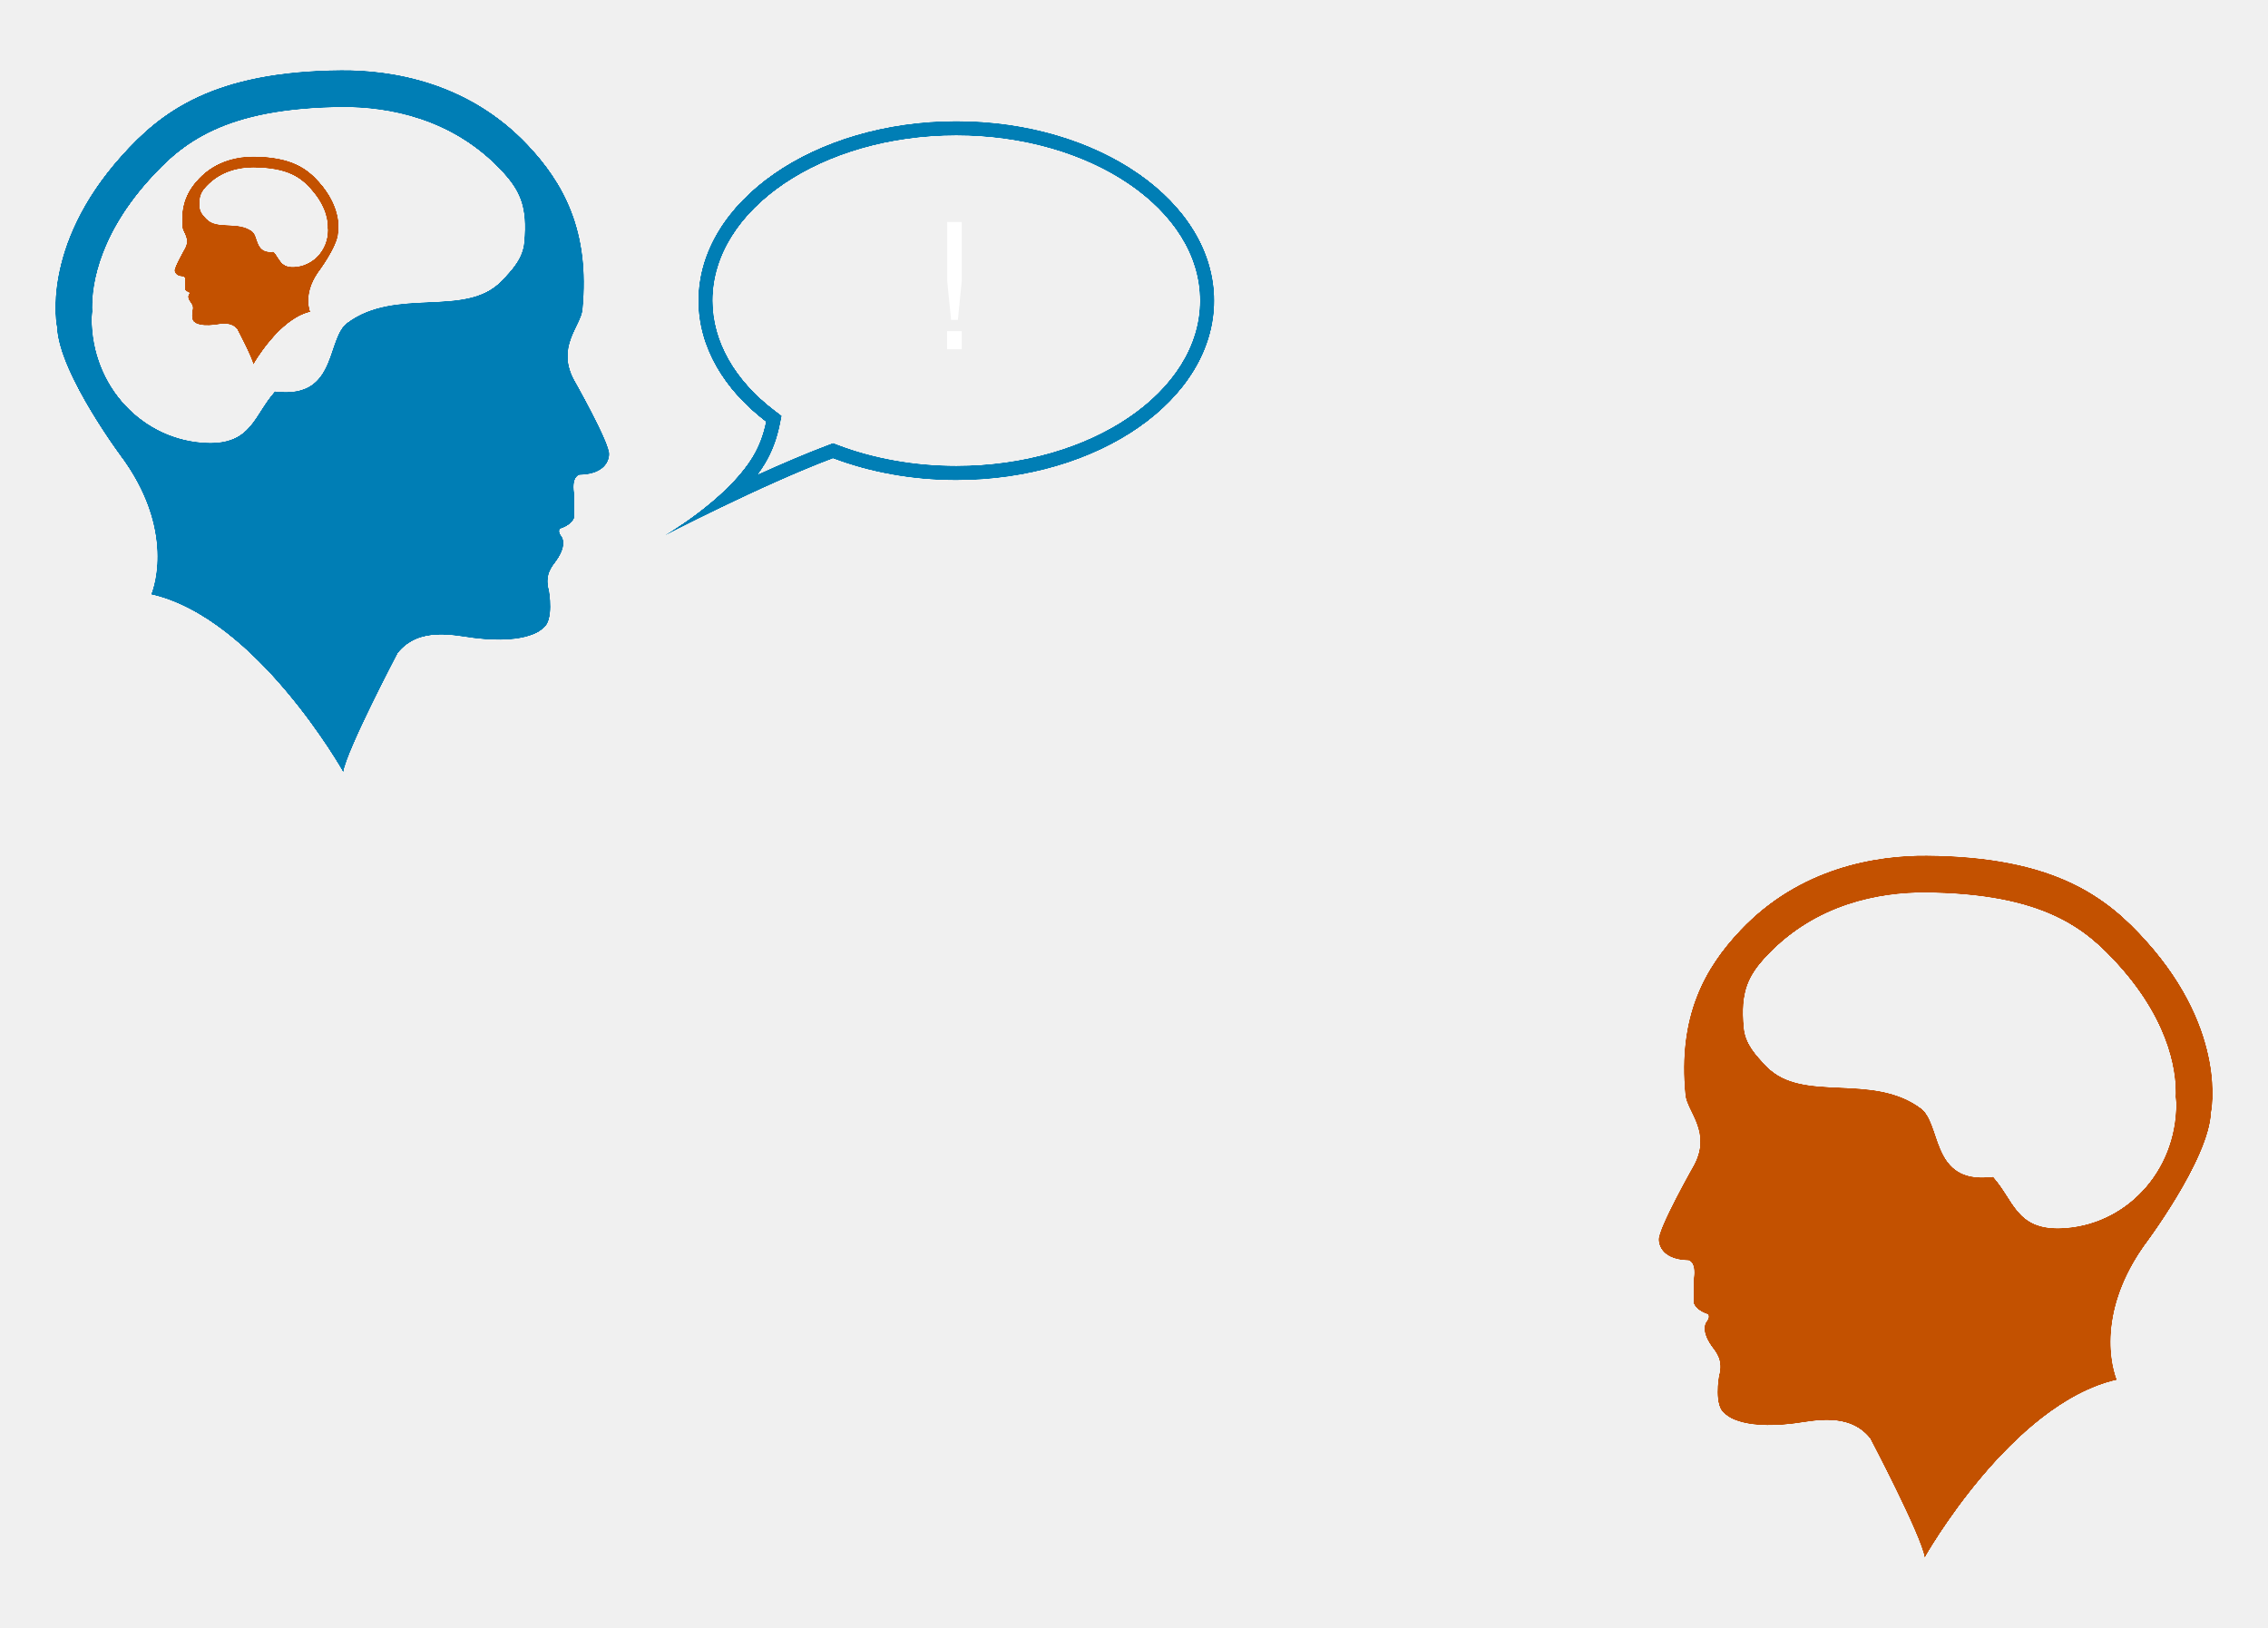
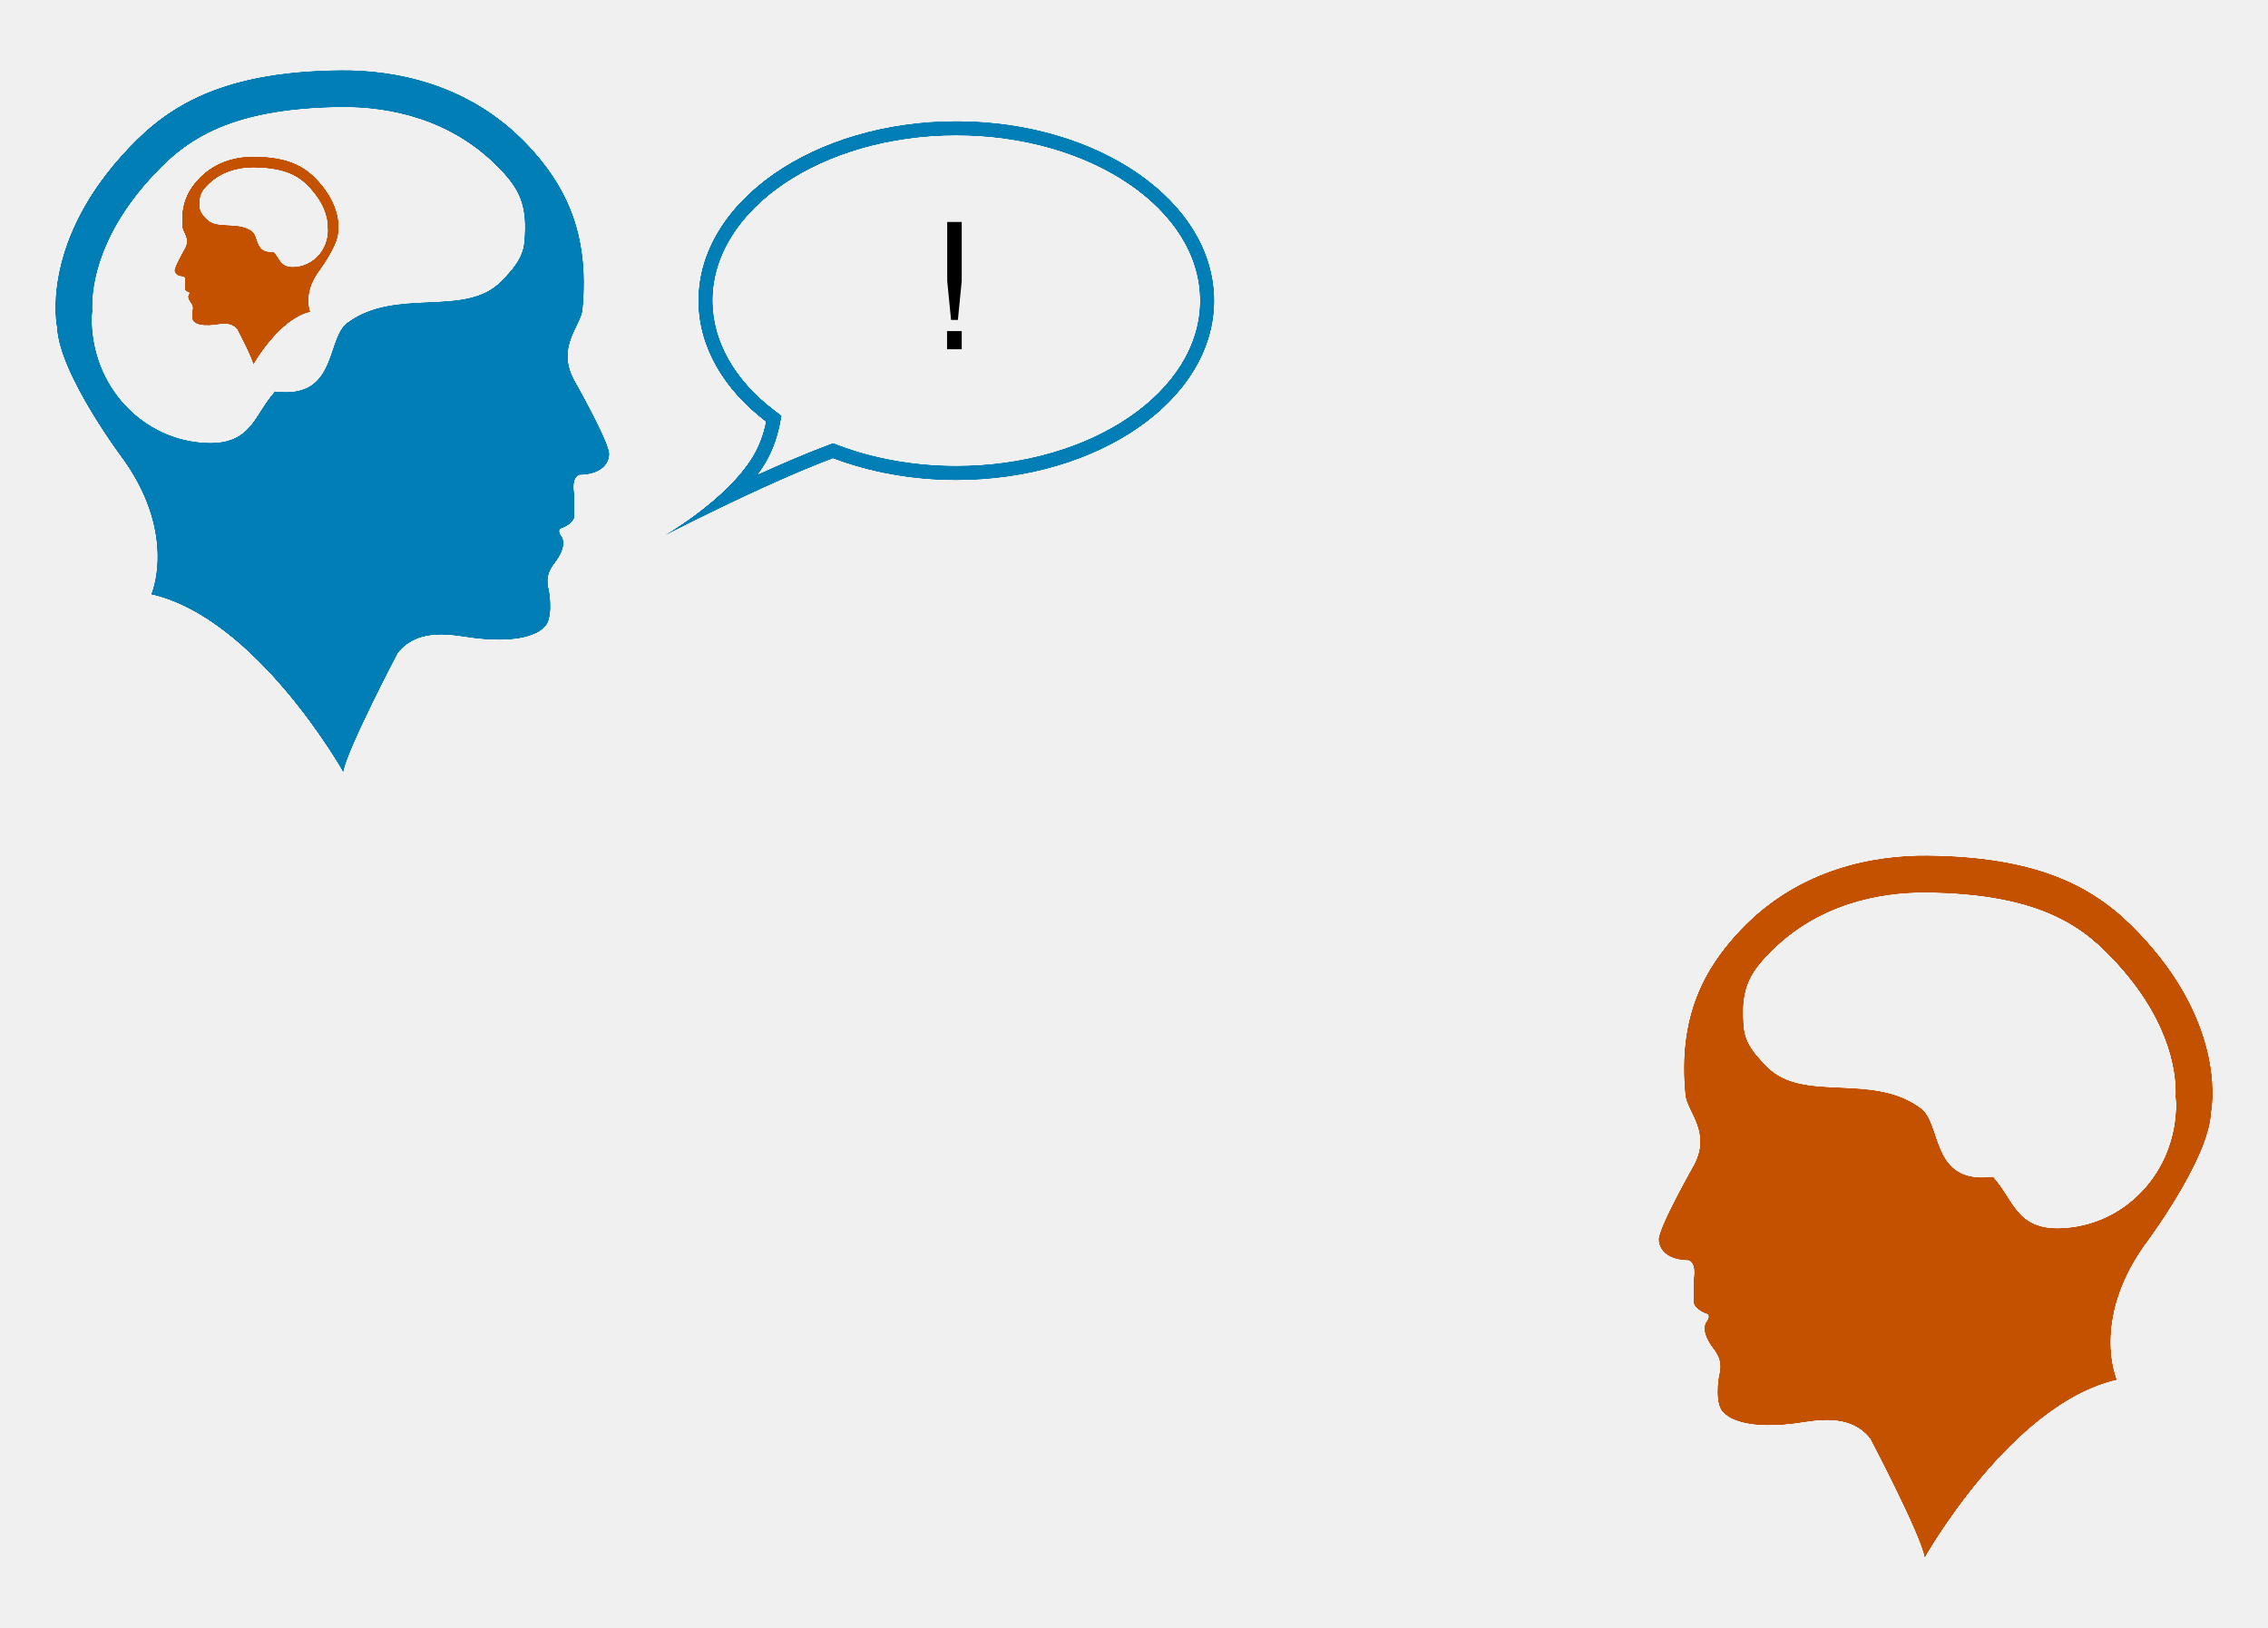
<svg xmlns="http://www.w3.org/2000/svg" width="654.469pt" height="469.861pt" viewBox="0 0 654.469 469.861" version="1.1" id="svg2">
  <defs id="defs4">
    <g id="g6">
      <symbol overflow="visible" id="glyph0-0" style="overflow:visible">
        <path style="stroke:none" d="" id="path9" />
      </symbol>
      <symbol overflow="visible" id="glyph0-1" style="overflow:visible">
        <path style="stroke:none" d="m 10.922,-10.688 c 0,-0.109 -0.094,-0.219 -0.219,-0.219 -0.203,0 -1.156,0.891 -1.641,1.766 -0.438,-1.125 -1.203,-1.781 -2.266,-1.781 -2.812,0 -5.828,3.609 -5.828,7.281 0,2.453 1.438,3.891 3.125,3.891 1.312,0 2.406,-1 2.922,-1.562 L 7.031,-1.281 6.094,2.422 5.875,3.328 C 5.656,4.062 5.281,4.062 4.109,4.094 c -0.266,0 -0.516,0 -0.516,0.469 0,0.172 0.141,0.25 0.328,0.25 0.344,0 0.781,-0.047 1.141,-0.047 l 2.516,0 c 0.375,0 0.797,0.047 1.172,0.047 0.141,0 0.438,0 0.438,-0.469 0,-0.25 -0.188,-0.25 -0.562,-0.25 -1.172,0 -1.234,-0.172 -1.234,-0.375 0,-0.125 0.016,-0.156 0.094,-0.469 z M 7.438,-2.953 C 7.312,-2.531 7.312,-2.484 6.969,-2 c -0.547,0.688 -1.641,1.75 -2.812,1.75 -1.016,0 -1.578,-0.922 -1.578,-2.375 0,-1.359 0.766,-4.141 1.234,-5.188 0.844,-1.734 2.016,-2.625 2.984,-2.625 1.625,0 1.953,2.031 1.953,2.234 0,0.031 -0.078,0.344 -0.094,0.391 z m 0,0" id="path12" />
      </symbol>
      <symbol overflow="visible" id="glyph0-2" style="overflow:visible">
        <path style="stroke:none" d="m 4.828,0.094 c 0,-1.438 -0.469,-2.5 -1.484,-2.5 -0.797,0 -1.188,0.641 -1.188,1.188 C 2.156,-0.672 2.531,0 3.375,0 3.688,0 3.969,-0.094 4.188,-0.328 4.234,-0.375 4.266,-0.375 4.281,-0.375 c 0.062,0 0.062,0.344 0.062,0.469 0,0.828 -0.156,2.438 -1.594,4.047 C 2.484,4.438 2.484,4.484 2.484,4.531 c 0,0.125 0.125,0.25 0.234,0.25 0.203,0 2.109,-1.828 2.109,-4.688 z m 0,0" id="path15" />
      </symbol>
      <symbol overflow="visible" id="glyph0-3" style="overflow:visible">
        <path style="stroke:none" d="M 8.375,-3.141 C 8.281,-2.75 8.234,-2.656 7.906,-2.281 6.891,-0.969 5.844,-0.5 5.078,-0.5 4.266,-0.5 3.5,-1.141 3.5,-2.844 3.5,-4.156 4.234,-6.938 4.781,-8.047 5.5,-9.438 6.609,-10.438 7.656,-10.438 c 1.641,0 1.953,2.031 1.953,2.188 l -0.062,0.344 z m 1.531,-6.156 c -0.312,-0.719 -1.016,-1.625 -2.25,-1.625 -2.703,0 -5.766,3.391 -5.766,7.078 C 1.891,-1.266 3.438,0 5.031,0 6.344,0 7.516,-1.047 7.953,-1.531 L 7.406,0.688 C 7.062,2.062 6.906,2.672 6.016,3.547 5,4.562 4.062,4.562 3.516,4.562 2.781,4.562 2.156,4.516 1.531,4.312 c 0.797,-0.219 1,-0.922 1,-1.188 0,-0.406 -0.297,-0.797 -0.844,-0.797 -0.594,0 -1.234,0.5 -1.234,1.312 C 0.453,4.656 1.469,5.062 3.562,5.062 6.766,5.062 8.422,3 8.75,1.656 L 11.5,-9.438 c 0.078,-0.297 0.078,-0.344 0.078,-0.406 0,-0.344 -0.281,-0.609 -0.656,-0.609 -0.594,0 -0.938,0.484 -1.016,1.156 z m 0,0" id="path18" />
      </symbol>
      <symbol overflow="visible" id="glyph1-0" style="overflow:visible">
        <path style="stroke:none" d="" id="path21" />
      </symbol>
      <symbol overflow="visible" id="glyph1-1" style="overflow:visible">
        <path style="stroke:none" d="M 3.516,-2.297 C 2.781,-1.078 2.094,-0.656 1.094,-0.594 0.875,-0.578 0.703,-0.578 0.703,-0.203 0.703,-0.078 0.812,0 0.953,0 1.328,0 2.25,-0.047 2.625,-0.047 3.219,-0.047 3.891,0 4.469,0 c 0.109,0 0.359,0 0.359,-0.391 0,-0.188 -0.156,-0.203 -0.281,-0.203 -0.484,-0.047 -0.875,-0.219 -0.875,-0.703 0,-0.297 0.125,-0.516 0.391,-0.969 L 5.641,-4.875 l 5.266,0 c 0.016,0.188 0.016,0.344 0.047,0.531 0.062,0.547 0.297,2.688 0.297,3.078 0,0.625 -1.047,0.672 -1.375,0.672 -0.234,0 -0.453,0 -0.453,0.359 C 9.422,0 9.609,0 9.734,0 10.078,0 10.5,-0.047 10.844,-0.047 l 1.172,0 C 13.281,-0.047 14.188,0 14.219,0 c 0.141,0 0.359,0 0.359,-0.391 0,-0.203 -0.188,-0.203 -0.484,-0.203 -1.141,0 -1.156,-0.188 -1.219,-0.812 L 11.609,-14.297 C 11.562,-14.703 11.484,-14.75 11.25,-14.75 c -0.203,0 -0.328,0.047 -0.516,0.359 z m 2.469,-3.172 4.156,-6.953 0.703,6.953 z m 0,0" id="path24" />
      </symbol>
      <symbol overflow="visible" id="glyph1-2" style="overflow:visible">
        <path style="stroke:none" d="m 7.562,-12.703 c 0.188,-0.766 0.266,-0.812 1.078,-0.812 l 2.672,0 c 2.344,0 2.344,1.984 2.344,2.172 0,1.672 -1.672,3.797 -4.406,3.797 l -2.969,0 z M 11.047,-7.375 c 2.25,-0.406 4.297,-1.984 4.297,-3.875 0,-1.625 -1.422,-2.859 -3.75,-2.859 l -6.641,0 c -0.391,0 -0.578,0 -0.578,0.391 0,0.203 0.188,0.203 0.5,0.203 1.266,0 1.266,0.172 1.266,0.406 0,0.031 0,0.156 -0.094,0.469 L 3.266,-1.531 c -0.188,0.719 -0.234,0.938 -1.672,0.938 -0.391,0 -0.609,0 -0.609,0.359 C 0.984,0 1.109,0 1.531,0 l 7.078,0 c 3.172,0 5.609,-2.391 5.609,-4.484 0,-1.688 -1.5,-2.719 -3.172,-2.891 z M 8.125,-0.594 l -2.797,0 c -0.281,0 -0.328,0 -0.453,-0.031 -0.234,-0.016 -0.25,-0.062 -0.25,-0.219 0,-0.141 0.047,-0.266 0.078,-0.453 L 6.156,-7.125 l 3.875,0 c 2.438,0 2.438,2.266 2.438,2.438 0,1.984 -1.797,4.094 -4.344,4.094 z m 0,0" id="path27" />
      </symbol>
      <symbol overflow="visible" id="glyph2-0" style="overflow:visible">
        <path style="stroke:none" d="" id="path30" />
      </symbol>
      <symbol overflow="visible" id="glyph2-1" style="overflow:visible">
        <path style="stroke:none" d="m 9.109,7.266 c 0,-0.031 0,-0.094 -0.094,-0.188 C 7.641,5.688 3.984,1.875 3.984,-7.406 c 0,-9.281 3.609,-13.062 5.062,-14.547 0,-0.031 0.062,-0.094 0.062,-0.188 0,-0.078 -0.094,-0.141 -0.219,-0.141 -0.328,0 -2.844,2.203 -4.312,5.469 -1.484,3.312 -1.906,6.516 -1.906,9.375 0,2.141 0.219,5.766 2,9.609 1.422,3.094 3.859,5.266 4.219,5.266 0.156,0 0.219,-0.062 0.219,-0.172 z m 0,0" id="path33" />
      </symbol>
      <symbol overflow="visible" id="glyph2-2" style="overflow:visible">
        <path style="stroke:none" d="m 7.828,-7.406 c 0,-2.141 -0.219,-5.766 -2,-9.609 -1.422,-3.094 -3.859,-5.266 -4.219,-5.266 -0.094,0 -0.219,0.031 -0.219,0.172 0,0.062 0.031,0.094 0.062,0.156 1.438,1.484 5.062,5.266 5.062,14.516 0,9.281 -3.594,13.062 -5.062,14.547 -0.031,0.062 -0.062,0.094 -0.062,0.156 0,0.141 0.125,0.172 0.219,0.172 0.328,0 2.859,-2.203 4.312,-5.469 1.484,-3.312 1.906,-6.516 1.906,-9.375 z m 0,0" id="path36" />
      </symbol>
      <symbol overflow="visible" id="glyph2-3" style="overflow:visible">
        <path style="stroke:none" d="m 19.125,-9.547 c 0.453,0 0.891,0 0.891,-0.516 0,-0.531 -0.5,-0.531 -1,-0.531 l -16.641,0 c -0.5,0 -1,0 -1,0.531 0,0.516 0.438,0.516 0.891,0.516 z M 19.016,-4.25 c 0.5,0 1,0 1,-0.547 0,-0.5 -0.438,-0.5 -0.891,-0.5 l -16.859,0 c -0.453,0 -0.891,0 -0.891,0.5 0,0.547 0.5,0.547 1,0.547 z m 0,0" id="path39" />
      </symbol>
      <symbol overflow="visible" id="glyph3-0" style="overflow:visible">
        <path style="stroke:none" d="" id="path42" />
      </symbol>
      <symbol overflow="visible" id="glyph3-1" style="overflow:visible">
        <path style="stroke:none" d="m 10.5,-13.156 0,1.281 c 1.844,0 2.047,0 2.047,1.172 l 0,5.828 c 0,2.25 -1.328,4.078 -3.656,4.078 -2.234,0 -2.344,-0.75 -2.344,-2.391 l 0,-10.203 -5.297,0.234 0,1.281 c 1.844,0 2.047,0 2.047,1.172 l 0,7.047 c 0,2.969 2,3.828 5.188,3.828 0.703,0 2.906,0 4.188,-2.406 l 0.031,0 0,2.406 L 17.844,0 l 0,-1.281 c -1.844,0 -2.047,0 -2.047,-1.156 l 0,-10.953 z m 0,0" id="path45" />
      </symbol>
      <symbol overflow="visible" id="glyph3-2" style="overflow:visible">
        <path style="stroke:none" d="m 14.719,-11.281 c 0.188,-0.406 0.312,-0.656 2.203,-0.656 l 0,-1.266 c -1,0.047 -1.125,0.047 -2.344,0.047 -0.797,0 -0.859,0 -2.562,-0.047 l 0,1.266 c 0.031,0 1.438,0 1.438,0.391 0,0.094 -0.094,0.266 -0.125,0.359 l -3.484,7.5 -3.797,-8.25 1.625,0 0,-1.266 c -0.703,0.047 -2.734,0.047 -3.562,0.047 -0.859,0 -2.625,0 -3.391,-0.047 l 0,1.266 1.906,0 L 8.125,0 C 7.969,0.359 7.562,1.219 7.406,1.578 6.781,2.922 5.828,4.969 3.75,4.969 c -0.125,0 -0.484,0 -0.812,-0.172 C 3,4.766 3.891,4.406 3.891,3.266 c 0,-0.969 -0.703,-1.594 -1.594,-1.594 -0.922,0 -1.641,0.625 -1.641,1.625 0,1.406 1.312,2.656 3.094,2.656 2.438,0 4.047,-2.203 4.641,-3.516 z m 0,0" id="path48" />
      </symbol>
      <symbol overflow="visible" id="glyph4-0" style="overflow:visible">
        <path style="stroke:none" d="" id="path51" />
      </symbol>
      <symbol overflow="visible" id="glyph4-1" style="overflow:visible">
        <path style="stroke:none" d="m 3.938,-17.688 c 0,-0.453 0,-0.891 -0.5,-0.891 -0.484,0 -0.484,0.438 -0.484,0.891 l 0,22.984 c 0,0.453 0,0.891 0.484,0.891 0.5,0 0.5,-0.438 0.5,-0.891 z m 0,0" id="path54" />
      </symbol>
    </g>
    <clipPath id="clip1">
      <path d="m 264,326 8,0 0,30.105 -8,0 z m 0,0" id="path57" />
    </clipPath>
    <clipPath id="clip2">
      <path d="m 309,326 7,0 0,30.105 -7,0 z m 0,0" id="path60" />
    </clipPath>
    <filter style="color-interpolation-filters:sRGB" id="filter4267">
      <feColorMatrix type="hueRotate" values="180" result="color1" id="feColorMatrix4269" />
      <feColorMatrix values="-1 0 0 0 1 0 -1 0 0 1 0 0 -1 0 1 -0.21 -0.72 -0.07 2 0 " result="color2" id="feColorMatrix4271" />
    </filter>
    <filter style="color-interpolation-filters:sRGB" id="filter4273">
      <feColorMatrix type="hueRotate" values="180" result="color1" id="feColorMatrix4275" />
      <feColorMatrix values="-1 0 0 0 1 0 -1 0 0 1 0 0 -1 0 1 -0.21 -0.72 -0.07 2 0 " result="color2" id="feColorMatrix4277" />
    </filter>
    <filter style="color-interpolation-filters:sRGB" id="filter4279">
      <feColorMatrix type="hueRotate" values="180" result="color1" id="feColorMatrix4281" />
      <feColorMatrix values="-1 0 0 0 1 0 -1 0 0 1 0 0 -1 0 1 -0.21 -0.72 -0.07 2 0 " result="color2" id="feColorMatrix4283" />
    </filter>
    <filter style="color-interpolation-filters:sRGB" id="filter4285">
      <feColorMatrix type="hueRotate" values="180" result="color1" id="feColorMatrix4287" />
      <feColorMatrix values="-1 0 0 0 1 0 -1 0 0 1 0 0 -1 0 1 -0.21 -0.72 -0.07 2 0 " result="color2" id="feColorMatrix4289" />
    </filter>
    <filter style="color-interpolation-filters:sRGB" id="filter4291">
      <feColorMatrix type="hueRotate" values="180" result="color1" id="feColorMatrix4293" />
      <feColorMatrix values="-1 0 0 0 1 0 -1 0 0 1 0 0 -1 0 1 -0.21 -0.72 -0.07 2 0 " result="color2" id="feColorMatrix4295" />
    </filter>
    <filter style="color-interpolation-filters:sRGB" id="filter4297">
      <feColorMatrix type="hueRotate" values="180" result="color1" id="feColorMatrix4299" />
      <feColorMatrix values="-1 0 0 0 1 0 -1 0 0 1 0 0 -1 0 1 -0.21 -0.72 -0.07 2 0 " result="color2" id="feColorMatrix4301" />
    </filter>
    <filter style="color-interpolation-filters:sRGB" id="filter4303">
      <feColorMatrix type="hueRotate" values="180" result="color1" id="feColorMatrix4305" />
      <feColorMatrix values="-1 0 0 0 1 0 -1 0 0 1 0 0 -1 0 1 -0.21 -0.72 -0.07 2 0 " result="color2" id="feColorMatrix4307" />
    </filter>
    <filter style="color-interpolation-filters:sRGB" id="filter4309">
      <feColorMatrix type="hueRotate" values="180" result="color1" id="feColorMatrix4311" />
      <feColorMatrix values="-1 0 0 0 1 0 -1 0 0 1 0 0 -1 0 1 -0.21 -0.72 -0.07 2 0 " result="color2" id="feColorMatrix4313" />
    </filter>
    <filter style="color-interpolation-filters:sRGB" id="filter4315">
      <feColorMatrix type="hueRotate" values="180" result="color1" id="feColorMatrix4317" />
      <feColorMatrix values="-1 0 0 0 1 0 -1 0 0 1 0 0 -1 0 1 -0.21 -0.72 -0.07 2 0 " result="color2" id="feColorMatrix4319" />
    </filter>
    <filter style="color-interpolation-filters:sRGB" id="filter4321">
      <feColorMatrix type="hueRotate" values="180" result="color1" id="feColorMatrix4323" />
      <feColorMatrix values="-1 0 0 0 1 0 -1 0 0 1 0 0 -1 0 1 -0.21 -0.72 -0.07 2 0 " result="color2" id="feColorMatrix4325" />
    </filter>
    <filter style="color-interpolation-filters:sRGB" id="filter4315-4">
      <feColorMatrix type="hueRotate" values="180" result="color1" id="feColorMatrix4317-9" />
      <feColorMatrix values="-1 0 0 0 1 0 -1 0 0 1 0 0 -1 0 1 -0.21 -0.72 -0.07 2 0 " result="color2" id="feColorMatrix4319-0" />
    </filter>
    <filter style="color-interpolation-filters:sRGB" id="filter4315-7">
      <feColorMatrix type="hueRotate" values="180" result="color1" id="feColorMatrix4317-95" />
      <feColorMatrix values="-1 0 0 0 1 0 -1 0 0 1 0 0 -1 0 1 -0.21 -0.72 -0.07 2 0 " result="color2" id="feColorMatrix4319-8" />
    </filter>
    <filter style="color-interpolation-filters:sRGB" id="filter4309-6">
      <feColorMatrix type="hueRotate" values="180" result="color1" id="feColorMatrix4311-3" />
      <feColorMatrix values="-1 0 0 0 1 0 -1 0 0 1 0 0 -1 0 1 -0.21 -0.72 -0.07 2 0 " result="color2" id="feColorMatrix4313-5" />
    </filter>
    <filter style="color-interpolation-filters:sRGB" id="filter4315-7-8">
      <feColorMatrix type="hueRotate" values="180" result="color1" id="feColorMatrix4317-95-8" />
      <feColorMatrix values="-1 0 0 0 1 0 -1 0 0 1 0 0 -1 0 1 -0.21 -0.72 -0.07 2 0 " result="color2" id="feColorMatrix4319-8-7" />
    </filter>
  </defs>
  <g transform="matrix(1.859646,0,0,1.859646,191.0228,34.96581)" id="g3" style="fill:#0fc8ff;fill-opacity:1;filter:url(#filter4303)">
    <path d="m 45.673,0 c 22.108,0 40.03,12.475 40.03,27.862 0,15.387 -17.922,27.862 -40.03,27.862 -6.931,0 -13.449,-1.227 -19.134,-3.384 C 15.319,56.564 0,64.542 0,64.542 c 0,0 9.989,-5.655 14.107,-12.521 1.052,-1.755 1.668,-3.595 2.021,-5.362 C 9.618,41.704 5.643,35.106 5.643,27.862 5.643,12.475 23.565,0 45.673,0 m 0,2.22 c -20.849,0 -37.811,11.503 -37.811,25.643 0,6.266 3.413,12.314 9.61,17.03 l 1.104,0.841 -0.271,1.36 c -0.445,2.23 -1.217,4.272 -2.294,6.069 -0.341,0.567 -0.717,1.127 -1.12,1.674 3.625,-1.646 7.421,-3.276 10.866,-4.573 l 0.785,-0.296 0.785,0.298 c 5.584,2.119 11.928,3.239 18.346,3.239 20.849,0 37.811,-11.503 37.811,-25.643 C 83.484,13.722 66.522,2.22 45.673,2.22 l 0,0 z" id="path5" style="fill:#0fc8ff;fill-opacity:1" />
  </g>
  <g transform="matrix(-1.12,0,0,1.12,197.2152,20.26307)" id="anne" style="fill:#0fc8ff;fill-opacity:1;filter:url(#filter4309)">
    <g id="g5" style="fill:#0fc8ff;fill-opacity:1">
      <path d="M 144.797,22.048 C 134.671,10.744 121.269,0.246 88.175,0.002 75.245,-0.099 55.509,2.955 40.153,19.198 30.861,29.014 24.001,41.396 25.968,61.655 c 0.423,4.396 6.695,9.478 2.281,17.973 0,0 -9.466,16.66 -9.14,19.437 0,0 -0.17,5.072 7.675,5.23 0,0 1.958,0.249 1.397,4.573 l -0.088,6.296 c 0,0 0.243,1.888 3.678,3.021 0,0 0.648,0.645 -0.323,1.887 0,0 -1.815,2.016 1.297,6.369 1.154,1.596 3.017,3.6 1.875,7.673 0,0 -1.464,7.929 1.635,9.804 0,0 3.529,4.189 17.726,2.441 4.957,-0.608 14.136,-3.008 19.604,3.849 0,0 13.064,24.825 14.054,30.708 0,0 22.311,-39.689 49.505,-45.821 0,0 -6.619,-14.949 6.868,-34.312 0,0 16.897,-22.295 17.403,-34.556 0.006,-0.008 4.469,-20.653 -16.618,-44.179 z m -22.085,73.99 c -11.49,0.383 -12.068,-7.283 -17.458,-13.25 -0.791,0.055 -1.553,0.131 -2.362,0.155 C 89.405,83.33 91.886,69.007 86.631,65.104 74.029,55.739 56.264,63.874 46.99,54.402 43.997,51.348 41.437,48.441 41.044,44.489 40.094,34.911 42.314,30.758 47.06,25.74 59.745,12.333 76.079,9.517 87.566,9.517 c 30.908,0.225 41.687,9.454 50.145,18.879 13.926,15.552 14.79,28.951 14.577,33.783 0.024,0.587 0.146,1.142 0.146,1.742 0.006,17.725 -13.311,31.556 -29.722,32.117 z" id="path7" style="fill:#0fc8ff;fill-opacity:1" />
    </g>
  </g>
  <g transform="matrix(1.12,0,0,1.12,457.2533,246.9729)" id="bob" style="fill:#ff8d21;fill-opacity:1;filter:url(#filter4315)">
    <g id="g5-1" style="fill:#ff8d21;fill-opacity:1">
      <path d="M 144.797,22.048 C 134.671,10.744 121.269,0.246 88.175,0.002 75.245,-0.099 55.509,2.955 40.153,19.198 30.861,29.014 24.001,41.396 25.968,61.655 c 0.423,4.396 6.695,9.478 2.281,17.973 0,0 -9.466,16.66 -9.14,19.437 0,0 -0.17,5.072 7.675,5.23 0,0 1.958,0.249 1.397,4.573 l -0.088,6.296 c 0,0 0.243,1.888 3.678,3.021 0,0 0.648,0.645 -0.323,1.887 0,0 -1.815,2.016 1.297,6.369 1.154,1.596 3.017,3.6 1.875,7.673 0,0 -1.464,7.929 1.635,9.804 0,0 3.529,4.189 17.726,2.441 4.957,-0.608 14.136,-3.008 19.604,3.849 0,0 13.064,24.825 14.054,30.708 0,0 22.311,-39.689 49.505,-45.821 0,0 -6.619,-14.949 6.868,-34.312 0,0 16.897,-22.295 17.403,-34.556 0.006,-0.008 4.469,-20.653 -16.618,-44.179 z m -22.085,73.99 c -11.49,0.383 -12.068,-7.283 -17.458,-13.25 -0.791,0.055 -1.553,0.131 -2.362,0.155 C 89.405,83.33 91.886,69.007 86.631,65.104 74.029,55.739 56.264,63.874 46.99,54.402 43.997,51.348 41.437,48.441 41.044,44.489 40.094,34.911 42.314,30.758 47.06,25.74 59.745,12.333 76.079,9.517 87.566,9.517 c 30.908,0.225 41.687,9.454 50.145,18.879 13.926,15.552 14.79,28.951 14.577,33.783 0.024,0.587 0.146,1.142 0.146,1.742 0.006,17.725 -13.311,31.556 -29.722,32.117 z" id="path7-9" style="fill:#ff8d21;fill-opacity:1" />
    </g>
  </g>
  <g transform="matrix(0.3318299,0,0,0.3318299,44.03103,45.19227)" id="bob-5" style="fill:#ff8d21;fill-opacity:1;filter:url(#filter4315-7)">
    <g id="g5-1-2" style="fill:#ff8d21;fill-opacity:1">
      <path d="M 144.797,22.048 C 134.671,10.744 121.269,0.246 88.175,0.002 75.245,-0.099 55.509,2.955 40.153,19.198 30.861,29.014 24.001,41.396 25.968,61.655 c 0.423,4.396 6.695,9.478 2.281,17.973 0,0 -9.466,16.66 -9.14,19.437 0,0 -0.17,5.072 7.675,5.23 0,0 1.958,0.249 1.397,4.573 l -0.088,6.296 c 0,0 0.243,1.888 3.678,3.021 0,0 0.648,0.645 -0.323,1.887 0,0 -1.815,2.016 1.297,6.369 1.154,1.596 3.017,3.6 1.875,7.673 0,0 -1.464,7.929 1.635,9.804 0,0 3.529,4.189 17.726,2.441 4.957,-0.608 14.136,-3.008 19.604,3.849 0,0 13.064,24.825 14.054,30.708 0,0 22.311,-39.689 49.505,-45.821 0,0 -6.619,-14.949 6.868,-34.312 0,0 16.897,-22.295 17.403,-34.556 0.006,-0.008 4.469,-20.653 -16.618,-44.179 z m -22.085,73.99 c -11.49,0.383 -12.068,-7.283 -17.458,-13.25 -0.791,0.055 -1.553,0.131 -2.362,0.155 C 89.405,83.33 91.886,69.007 86.631,65.104 74.029,55.739 56.264,63.874 46.99,54.402 43.997,51.348 41.437,48.441 41.044,44.489 40.094,34.911 42.314,30.758 47.06,25.74 59.745,12.333 76.079,9.517 87.566,9.517 c 30.908,0.225 41.687,9.454 50.145,18.879 13.926,15.552 14.79,28.951 14.577,33.783 0.024,0.587 0.146,1.142 0.146,1.742 0.006,17.725 -13.311,31.556 -29.722,32.117 z" id="path7-9-5" style="fill:#ff8d21;fill-opacity:1" />
    </g>
  </g>
-   <text xml:space="preserve" style="font-style:normal;font-variant:normal;font-weight:normal;font-stretch:normal;font-size:50.4px;line-height:125%;font-family:Helvetica;-inkscape-font-specification:'Helvetica, Normal';text-align:start;letter-spacing:0px;word-spacing:0px;writing-mode:lr-tb;text-anchor:start;fill:#ffffff;fill-opacity:1;stroke:none;stroke-width:1px;stroke-linecap:butt;stroke-linejoin:miter;stroke-opacity:1" x="267.038" y="100.814" id="text4482">
+   <text xml:space="preserve" style="font-style:normal;font-variant:normal;font-weight:normal;font-stretch:normal;font-size:50.4px;line-height:125%;font-family:Helvetica;-inkscape-font-specification:'Helvetica, Normal';text-align:start;letter-spacing:0px;word-spacing:0px;writing-mode:lr-tb;text-anchor:start;fill:black;fill-opacity:1;stroke:none;stroke-width:1px;stroke-linecap:butt;stroke-linejoin:miter;stroke-opacity:1" x="267.038" y="100.814" id="text4482">
    <tspan id="tspan4484" x="267.038" y="100.814">!</tspan>
  </text>
</svg>
